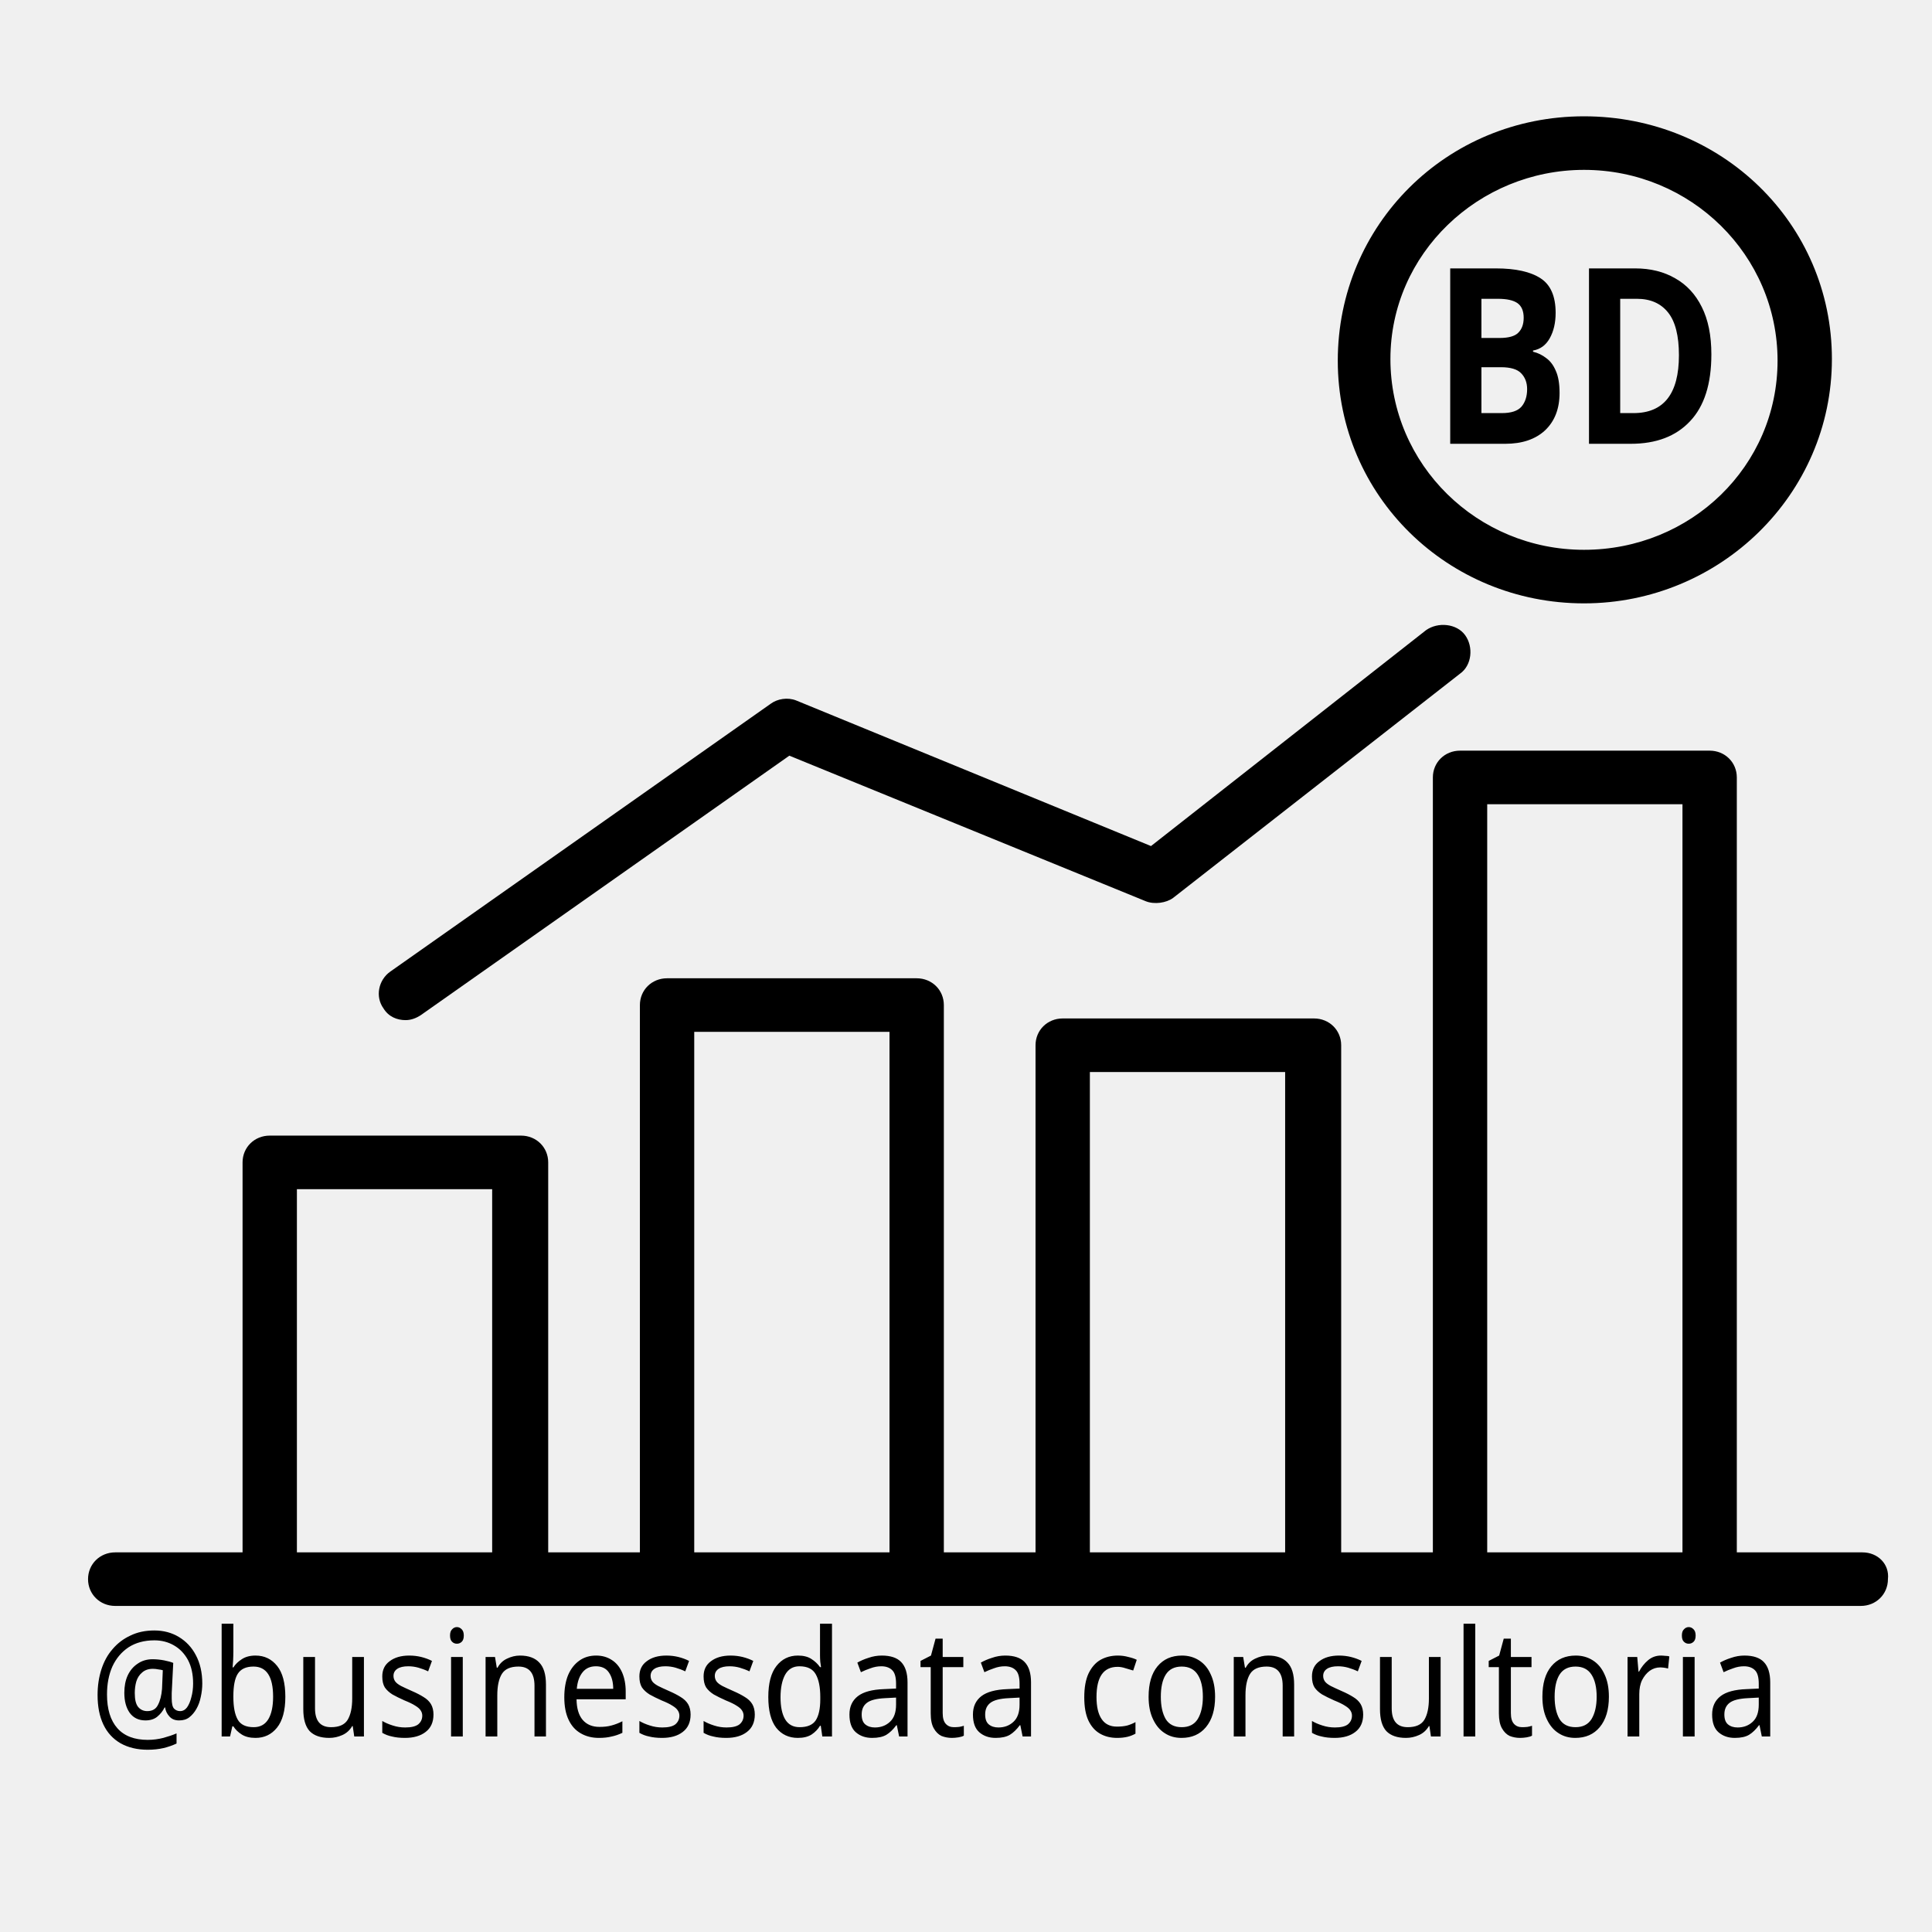
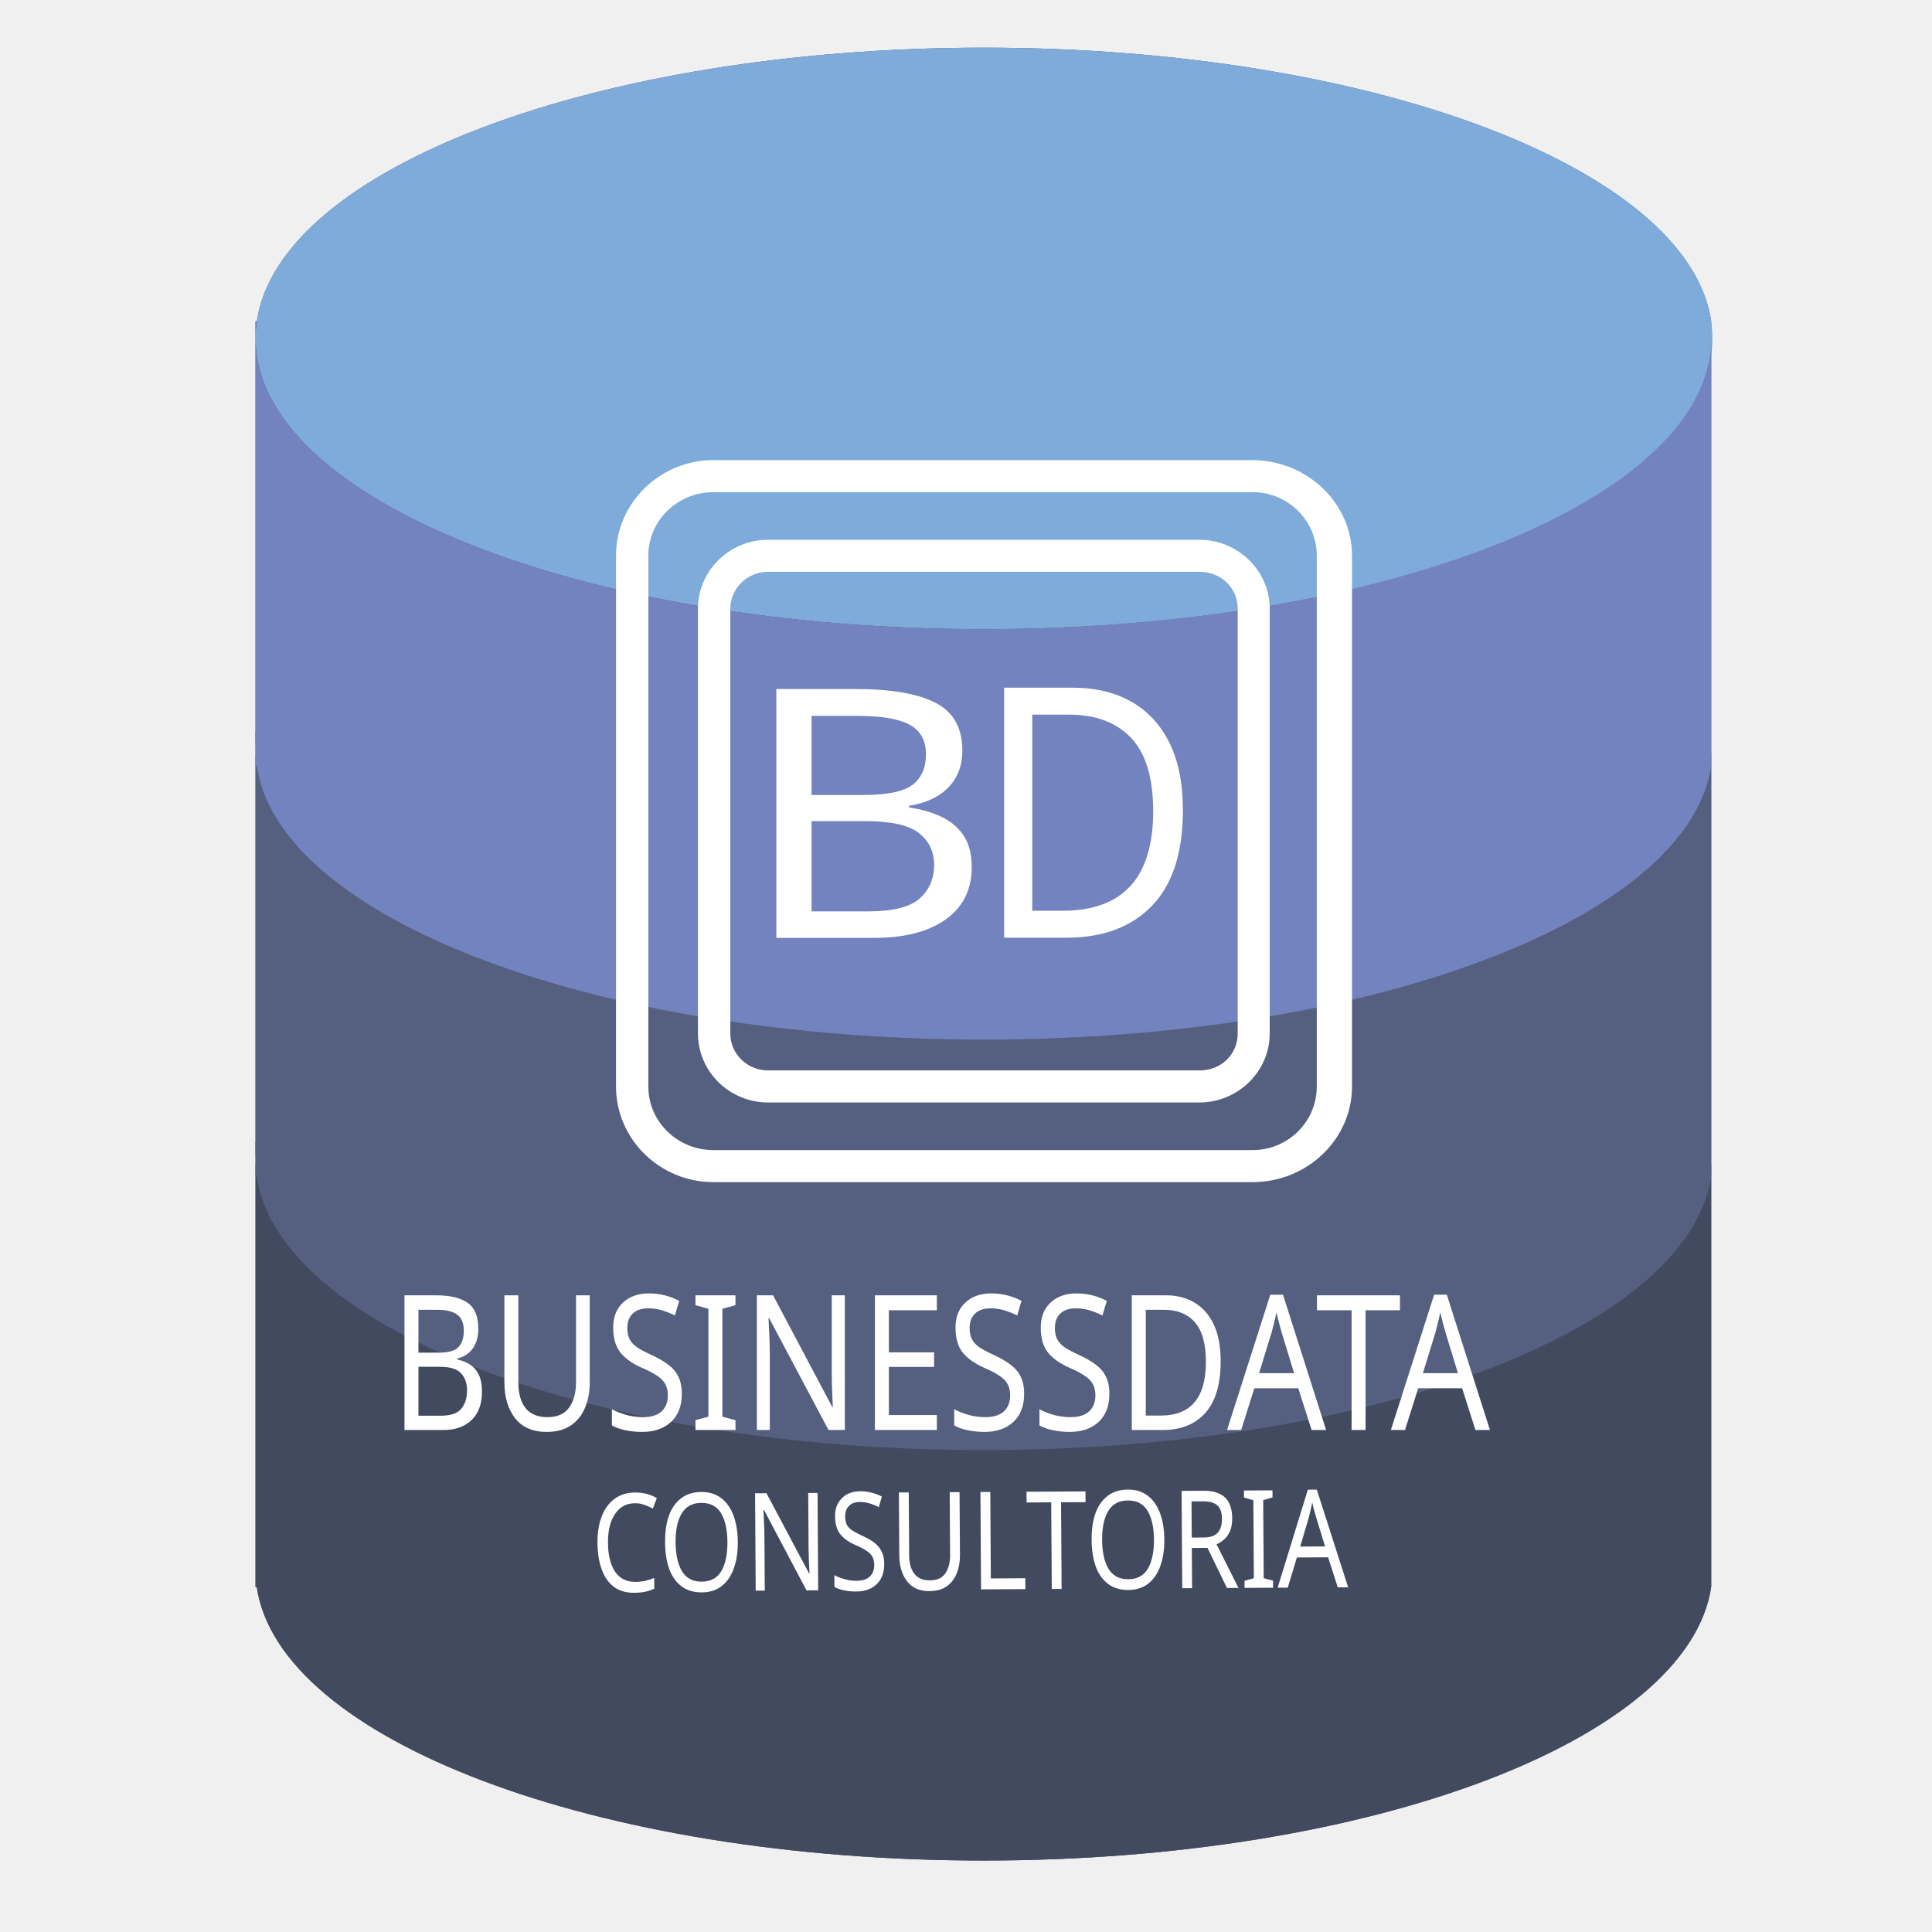
- <svg xmlns="http://www.w3.org/2000/svg" width="100" height="100" viewBox="0 0 26.458 26.458" version="1.1" id="svg8">
-   <defs id="defs2">
- 	
- </defs>
+ <svg xmlns="http://www.w3.org/2000/svg" xmlns:xlink="http://www.w3.org/1999/xlink" width="100" height="100" viewBox="0 0 26.458 26.458" version="1.1" id="svg3876">
+   <defs id="defs3870">
+     <linearGradient gradientTransform="matrix(1.657,0,0,1.656,1090,-149.7)" xlink:href="#linearGradient186" id="linearGradient188" x1="-693.5" y1="240.2" x2="-706.5" y2="251.5" gradientUnits="userSpaceOnUse" />
+     <linearGradient id="linearGradient186">
+       <stop style="stop-color:#cc0000;stop-opacity:1" offset="0" id="stop182" />
+       <stop id="stop192" offset="0.406" style="stop-color:#ffcc00;stop-opacity:1" />
+       <stop id="stop190" offset="0.759" style="stop-color:#99cc33;stop-opacity:1" />
+       <stop style="stop-color:#003399;stop-opacity:1" offset="1" id="stop184" />
+     </linearGradient>
+   </defs>
  <g id="layer1" transform="translate(0,-270.5417)">
-     <g id="g4867" transform="matrix(0.2645833,0,0,0.2645833,39.42723,154.9318)">
- </g>
-     <g id="g4869" transform="matrix(0.2645833,0,0,0.2645833,39.42723,154.9318)">
- </g>
-     <g id="g4871" transform="matrix(0.2645833,0,0,0.2645833,39.42723,154.9318)">
- </g>
-     <g id="g4873" transform="matrix(0.2645833,0,0,0.2645833,39.42723,154.9318)">
- </g>
-     <g id="g4875" transform="matrix(0.2645833,0,0,0.2645833,39.42723,154.9318)">
- </g>
-     <g id="g4877" transform="matrix(0.2645833,0,0,0.2645833,39.42723,154.9318)">
- </g>
-     <g id="g4879" transform="matrix(0.2645833,0,0,0.2645833,39.42723,154.9318)">
- </g>
-     <g id="g4881" transform="matrix(0.2645833,0,0,0.2645833,39.42723,154.9318)">
- </g>
-     <g id="g4883" transform="matrix(0.2645833,0,0,0.2645833,39.42723,154.9318)">
- </g>
-     <g id="g4885" transform="matrix(0.2645833,0,0,0.2645833,39.42723,154.9318)">
- </g>
-     <g id="g4887" transform="matrix(0.2645833,0,0,0.2645833,39.42723,154.9318)">
- </g>
-     <g id="g4889" transform="matrix(0.2645833,0,0,0.2645833,39.42723,154.9318)">
- </g>
-     <g id="g4891" transform="matrix(0.2645833,0,0,0.2645833,39.42723,154.9318)">
- </g>
-     <g id="g4893" transform="matrix(0.2645833,0,0,0.2645833,39.42723,154.9318)">
- </g>
-     <g id="g4895" transform="matrix(0.2645833,0,0,0.2645833,39.42723,154.9318)">
- </g>
-     <g id="g6512" transform="matrix(0.270684,0,0,0.2454924,-8.664059,207.2129)">
-       <g id="g6597" transform="matrix(0.9043193,0,0,0.9182683,-170.783,100.0371)">
-         <g transform="matrix(0.2374902,0,0,0.2541954,229.1729,170.4043)" id="g6518">
-           <g id="g6516">
-             <path id="path6514" d="m 352.4,34.019 c -32.4,0 -58,26 -58,58.4 0,32.4 26,58 58,58 32,0 58.4,-26 58.4,-58.4 0,-32.4 -26,-58 -58.4,-58 z m 0,103.6 c -25.2,0 -45.6,-20.4 -45.6,-45.6 0,-25.2 20.8,-45.2 45.6,-45.2 25.2,0 45.6,20.4 45.6,45.6 0,25.2 -20.4,45.2 -45.6,45.2 z" />
+     <g id="g4329" transform="matrix(0.1243,0,0,0.1283,8.291,243.7)">
+       <g transform="matrix(0.1147,0,0,0.1077,11.16,253)" id="g4109">
+         <g id="g3860" transform="matrix(3.344,0,0,3.651,-72.85,170)">
+           <path id="path3766" d="M 50.46,8 V 8 C 49.72,3.538 39.28,0 26.5,0 13.72,0 3.276,3.538 2.545,8 V 8 H 2.5 V 8.5 20 20.5 21 32 32.5 33 45 h 0.04 c 0.731,4.46 11.18,8 23.95,8 12.79,0 23.22,-3.54 23.97,-8 V 45 33 32.5 32 21 20.5 20 8.5 8 Z" style="fill:#424a60" />
+           <g id="g3774">
+             <path id="path3768" d="M 26.5,41 C 13.25,41 2.5,37.19 2.5,32.5 V 45 h 0.04 c 0.731,4.46 11.18,8 23.95,8 12.79,0 23.22,-3.54 23.97,-8 v 0 -12.5 c 0,4.69 -10.75,8.5 -24.01,8.5 z" style="fill:#424a60" />
+             <path id="path3770" d="m 2.5,32 v 0.5 c 0,-0.17 0.02,-0.33 0.04,-0.5 z" style="fill:#424a60" />
+             <path id="path3772" d="m 50.46,32 c 0,0.17 0,0.33 0,0.5 z" style="fill:#424a60" />
          </g>
+           <g id="g3782">
+             <path id="path3776" d="M 26.5,29 C 13.25,29 2.5,25.19 2.5,20.5 V 33 h 0.04 c 0.731,4.46 11.18,8 23.95,8 12.79,0 23.22,-3.54 23.97,-8 v 0 -12.5 c 0,4.69 -10.75,8.5 -24.01,8.5 z" style="fill:#556080" />
+             <path id="path3778" d="m 2.5,20 v 0.5 c 0,-0.17 0.02,-0.33 0.04,-0.5 z" style="fill:#556080" />
+             <path id="path3780" d="m 50.46,20 c 0,0.17 0,0.33 0,0.5 z" style="fill:#556080" />
+           </g>
+           <ellipse id="ellipse3784" ry="8.5" rx="24" cy="8.5" cx="26.5" style="fill:#7fabda" />
+           <g id="g3792">
+             <path id="path3786" d="M 26.5,17 C 13.25,17 2.5,13.19 2.5,8.5 V 21 h 0.04 c 0.731,4.46 11.18,8 23.95,8 12.79,0 23.22,-3.54 23.97,-8 V 21 8.5 c 0,4.69 -10.75,8.5 -24.01,8.5 z" style="fill:#7383bf" />
+             <path id="path3788" d="M 2.5,8 V 8.5 C 2.5,8.332 2.518,8.166 2.545,8 Z" style="fill:#7383bf" />
+             <path id="path3790" d="m 50.46,8 c 0,0.166 0,0.332 0,0.5 z" style="fill:#7383bf" />
+           </g>
+           <g id="g3794" />
+           <g id="g3796" />
+           <g id="g3798" />
+           <g id="g3800" />
+           <g id="g3802" />
+           <g id="g3804" />
+           <g id="g3806" />
+           <g id="g3808" />
+           <g id="g3810" />
+           <g id="g3812" />
+           <g id="g3814" />
+           <g id="g3816" />
+           <g id="g3818" />
+           <g id="g3820" />
+           <g id="g3822" />
        </g>
-         <g transform="matrix(0.2374902,0,0,0.2541954,229.1729,170.4043)" id="g6524">
-           <g id="g6522">
-             <path id="path6520" d="m 324.4,158.019 c -2,-2.8 -6.4,-3.2 -9.2,-1.2 l -64.8,51.6 -83.6,-34.8 c -2,-0.8 -4.4,-0.4 -6,0.8 l -89.6,64 c -2.8,2 -3.6,6 -1.6,8.8 1.2,2 3.2,2.8 5.2,2.8 1.2,0 2.4,-0.4 3.6,-1.2 l 86.8,-62 84,34.8 c 2,0.8 4.8,0.4 6.4,-0.8 l 67.6,-53.6 c 2.8,-2 3.2,-6.4 1.2,-9.2 z" />
-           </g>
+         <text xml:space="preserve" style="font-style:normal;font-weight:normal;font-size:15.646px;line-height:1.25;font-family:sans-serif;letter-spacing:0px;word-spacing:0px;fill:#000000;fill-opacity:1;stroke:none;stroke-width:0.391" x="-42.09" y="377.9" id="text3558" transform="matrix(0.939,-0.0049,0.0075,1.065,0,0)">
+           <tspan id="tspan3556" x="-42.09" y="377.9" style="stroke-width:0.391">CONSULTORIA</tspan>
+         </text>
+         <text xml:space="preserve" style="font-style:normal;font-weight:normal;font-size:21.815px;line-height:1.25;font-family:sans-serif;letter-spacing:0px;word-spacing:0px;fill:#000000;fill-opacity:1;stroke:none;stroke-width:0.545" x="-55.9" y="362.5" id="text3864" transform="scale(0.946,1.057)">
+           <tspan id="tspan3862" x="-55.9" y="362.5" style="stroke-width:0.545">Businessdata</tspan>
+         </text>
+         <g id="g3931" transform="matrix(0.3527,0,0,0.3527,289,6.455)">
+           <path id="path3866" d="m -707.6,607.1 h -134.7 c -12,0 -21.9,9.3 -21.9,20.9 v 128.5 c 0,11.6 9.9,20.9 21.9,20.9 h 134.7 c 12,0 22,-9.3 22,-20.9 V 628 c 0,-11.6 -10,-20.9 -22,-20.9 z m 12,149.4 c 0,6.2 -5,11.2 -12,11.2 h -134.7 c -6.5,0 -11.8,-5 -11.8,-11.2 V 628 c 0,-6.2 5.3,-11.2 11.8,-11.2 h 134.7 c 7,0 12,5 12,11.2 z m 0,0" style="fill:#ffffff;stroke:none;stroke-width:0.823" />
+           <path id="path3868" d="m -690.9,583 h -168.5 c -16.7,0 -30.4,13 -30.4,28.9 v 160.7 c 0,15.9 13.7,28.9 30.4,28.9 h 168.5 c 17,0 31,-13 31,-28.9 V 611.9 c 0,-15.9 -14,-28.8 -31,-28.9 z m 20,189.6 c 0,10.6 -9,19.2 -20,19.2 h -168.5 c -11.2,0 -20.3,-8.6 -20.3,-19.2 V 611.9 c 0,-10.6 9.1,-19.2 20.3,-19.2 h 168.5 c 11,0 20,8.6 20,19.2 z m 0,0" style="fill:#ffffff;stroke-width:0.823" />
+           <text xml:space="preserve" style="font-style:normal;font-weight:normal;font-size:113.58px;line-height:1.25;font-family:sans-serif;letter-spacing:0px;word-spacing:0px;fill:#ffffff;fill-opacity:1;stroke:none;stroke-width:2.84" x="-790.7" y="783.6" id="text3905" transform="scale(1.077,0.9285)">
+             <tspan id="tspan3903" x="-790.7" y="783.6" style="font-style:normal;font-variant:normal;font-weight:normal;font-stretch:normal;font-family:'Lemon/Milk';-inkscape-font-specification:'Lemon/Milk';fill:#ffffff;stroke-width:2.84">B</tspan>
+           </text>
+           <text transform="scale(0.9597,1.042)" id="text3909" y="698.2" x="-810.7" style="font-style:normal;font-weight:normal;font-size:101.707px;line-height:1.25;font-family:sans-serif;letter-spacing:0px;word-spacing:0px;fill:#ffffff;fill-opacity:1;stroke:none;stroke-width:2.543" xml:space="preserve">
+             <tspan style="font-style:normal;font-variant:normal;font-weight:normal;font-stretch:normal;font-family:'Lemon/Milk';-inkscape-font-specification:'Lemon/Milk';fill:#ffffff;stroke-width:2.543" y="698.2" x="-810.7" id="tspan3907">D</tspan>
+           </text>
        </g>
-         <g transform="matrix(0.2374902,0,0,0.2541954,229.1729,170.4043)" id="g6528">
-           <path d="m 418,377.219 h -29.6 v -185.2 c 0,-3.6 -2.8,-6.4 -6.4,-6.4 h -58.8 c -3.6,0 -6.4,2.8 -6.4,6.4 v 185.2 h -21.6 v -121.2 c 0,-3.6 -2.8,-6.4 -6.4,-6.4 h -59.2 c -3.6,0 -6.4,2.8 -6.4,6.4 v 121.2 h -21.6 v -130.8 c 0,-3.6 -2.8,-6.4 -6.4,-6.4 h -58.8 c -3.6,0 -6.4,2.8 -6.4,6.4 v 130.8 h -21.6 v -93.2 c 0,-3.6 -2.8,-6.4 -6.4,-6.4 H 42.8 c -3.6,0 -6.4,2.8 -6.4,6.4 v 93.2 h -30 c -3.6,0 -6.4,2.8 -6.4,6.4 0,3.6 2.8,6.4 6.4,6.4 h 36 58.8 35.2 58.8 34.4 58.8 34.4 58.8 36 c 3.6,0 6.4,-2.8 6.4,-6.4 0.4,-3.6 -2.4,-6.4 -6,-6.4 z m -322.8,0 h -46 v -86.8 h 46 z m 93.6,0 h -46 v -124.4 h 46 z m 93.2,0 h -46 v -114.8 h 46 z m 93.6,0 h -46 v -178.8 h 46 z" id="path6526" />
+       </g>
+       <g transform="matrix(3.344,0,0,3.651,-46.91,214.3)" id="g3860-3">
+         <path style="fill:#424a60" d="M 50.46,8 V 8 C 49.72,3.538 39.28,0 26.5,0 13.72,0 3.276,3.538 2.545,8 V 8 H 2.5 V 8.5 20 20.5 21 32 32.5 33 45 h 0.04 c 0.731,4.46 11.18,8 23.95,8 12.79,0 23.22,-3.54 23.97,-8 V 45 33 32.5 32 21 20.5 20 8.5 8 Z" id="path3766-6" />
+         <g id="g3774-7">
+           <path style="fill:#424a60" d="M 26.5,41 C 13.25,41 2.5,37.19 2.5,32.5 V 45 h 0.04 c 0.731,4.46 11.18,8 23.95,8 12.79,0 23.22,-3.54 23.97,-8 v 0 -12.5 c 0,4.69 -10.75,8.5 -24.01,8.5 z" id="path3768-5" />
+           <path style="fill:#424a60" d="m 2.5,32 v 0.5 c 0,-0.17 0.02,-0.33 0.04,-0.5 z" id="path3770-3" />
+           <path style="fill:#424a60" d="m 50.46,32 c 0,0.17 0,0.33 0,0.5 z" id="path3772-5" />
        </g>
-         <text transform="scale(0.8798695,1.136532)" id="text6532" y="175.048" x="345.888" style="font-style:normal;font-weight:normal;font-size:13.133px;line-height:1.25;font-family:sans-serif;letter-spacing:0px;word-spacing:0px;fill:#000000;fill-opacity:1;stroke:none;stroke-width:0.328" xml:space="preserve">
-           <tspan style="font-style:normal;font-variant:normal;font-weight:bold;font-stretch:normal;font-size:13.133px;font-family:sans-serif;-inkscape-font-specification:'sans-serif, Bold';font-variant-ligatures:normal;font-variant-caps:normal;font-variant-numeric:normal;font-feature-settings:normal;text-align:start;writing-mode:lr-tb;text-anchor:start;stroke-width:0.328" y="175.048" x="345.888" id="tspan6530">BD</tspan>
+         <g id="g3782-6">
+           <path style="fill:#556080" d="M 26.5,29 C 13.25,29 2.5,25.19 2.5,20.5 V 33 h 0.04 c 0.731,4.46 11.18,8 23.95,8 12.79,0 23.22,-3.54 23.97,-8 v 0 -12.5 c 0,4.69 -10.75,8.5 -24.01,8.5 z" id="path3776-2" />
+           <path style="fill:#556080" d="m 2.5,20 v 0.5 c 0,-0.17 0.02,-0.33 0.04,-0.5 z" id="path3778-9" />
+           <path style="fill:#556080" d="m 50.46,20 c 0,0.17 0,0.33 0,0.5 z" id="path3780-1" />
+         </g>
+         <ellipse style="fill:#7fabda" cx="26.5" cy="8.5" rx="24" ry="8.5" id="ellipse3784-2" />
+         <g id="g3792-7">
+           <path style="fill:#7383bf" d="M 26.5,17 C 13.25,17 2.5,13.19 2.5,8.5 V 21 h 0.04 c 0.731,4.46 11.18,8 23.95,8 12.79,0 23.22,-3.54 23.97,-8 V 21 8.5 c 0,4.69 -10.75,8.5 -24.01,8.5 z" id="path3786-0" />
+           <path style="fill:#7383bf" d="M 2.5,8 V 8.5 C 2.5,8.332 2.518,8.166 2.545,8 Z" id="path3788-9" />
+           <path style="fill:#7383bf" d="m 50.46,8 c 0,0.166 0,0.332 0,0.5 z" id="path3790-3" />
+         </g>
+         <g id="g3794-6" />
+         <g id="g3796-0" />
+         <g id="g3798-6" />
+         <g id="g3800-2" />
+         <g id="g3802-6" />
+         <g id="g3804-1" />
+         <g id="g3806-8" />
+         <g id="g3808-7" />
+         <g id="g3810-9" />
+         <g id="g3812-2" />
+         <g id="g3814-0" />
+         <g id="g3816-2" />
+         <g id="g3818-3" />
+         <g id="g3820-7" />
+         <g id="g3822-5" />
+       </g>
+       <text transform="matrix(0.914,-0.005,0.0073,1.094,0,0)" id="text3558-9" y="346.5" x="-4.501" style="font-style:normal;font-weight:normal;font-size:13.316px;line-height:1.25;font-family:sans-serif;letter-spacing:0px;word-spacing:0px;fill:#ffffff;fill-opacity:1;stroke:none;stroke-width:0.333" xml:space="preserve">
+         <tspan style="fill:#ffffff;stroke-width:0.333" y="346.5" x="-4.501" id="tspan3556-2">CONSULTORIA</tspan>
+       </text>
+       <text transform="scale(0.9216,1.085)" id="text3864-2" y="333.5" x="-25.82" style="font-style:normal;font-weight:normal;font-size:18.566px;line-height:1.25;font-family:sans-serif;letter-spacing:0px;word-spacing:0px;fill:#ffffff;fill-opacity:1;stroke:none;stroke-width:0.464" xml:space="preserve">
+         <tspan style="fill:#ffffff;stroke-width:0.464" y="333.5" x="-25.82" id="tspan3862-8">BUSINESSDATA</tspan>
+       </text>
+       <g transform="matrix(0.3527,0,0,0.3527,315,52.7)" id="g3931-9">
+         <path style="fill:#ffffff;stroke:none;stroke-width:0.823" d="m -707.6,607.1 h -134.7 c -12,0 -21.9,9.3 -21.9,20.9 v 128.5 c 0,11.6 9.9,20.9 21.9,20.9 h 134.7 c 12,0 22,-9.3 22,-20.9 V 628 c 0,-11.6 -10,-20.9 -22,-20.9 z m 12,149.4 c 0,6.2 -5,11.2 -12,11.2 h -134.7 c -6.5,0 -11.8,-5 -11.8,-11.2 V 628 c 0,-6.2 5.3,-11.2 11.8,-11.2 h 134.7 c 7,0 12,5 12,11.2 z m 0,0" id="path3866-7" />
+         <path style="fill:#ffffff;stroke-width:0.823" d="m -690.9,583 h -168.5 c -16.7,0 -30.4,13 -30.4,28.9 v 160.7 c 0,15.9 13.7,28.9 30.4,28.9 h 168.5 c 17,0 31,-13 31,-28.9 V 611.9 c 0,-15.9 -14,-28.8 -31,-28.9 z m 20,189.6 c 0,10.6 -9,19.2 -20,19.2 h -168.5 c -11.2,0 -20.3,-8.6 -20.3,-19.2 V 611.9 c 0,-10.6 9.1,-19.2 20.3,-19.2 h 168.5 c 11,0 20,8.6 20,19.2 z m 0,0" id="path3868-3" />
+         <text transform="scale(1.077,0.9285)" id="text3905-6" y="783.6" x="-790.7" style="font-style:normal;font-weight:normal;font-size:113.58px;line-height:1.25;font-family:sans-serif;letter-spacing:0px;word-spacing:0px;fill:#ffffff;fill-opacity:1;stroke:none;stroke-width:2.84" xml:space="preserve">
+           <tspan style="font-style:normal;font-variant:normal;font-weight:normal;font-stretch:normal;font-family:'Lemon/Milk';-inkscape-font-specification:'Lemon/Milk';fill:#ffffff;stroke-width:2.84" y="783.6" x="-790.7" id="tspan3903-1">B</tspan>
        </text>
-         <text transform="scale(0.9121825,1.096272)" id="text6536" y="253.11" x="251.334" style="font-style:normal;font-weight:normal;font-size:8.219px;line-height:1.25;font-family:sans-serif;letter-spacing:0px;word-spacing:0px;fill:#000000;fill-opacity:1;stroke:none;stroke-width:0.205" xml:space="preserve">
-           <tspan style="stroke-width:0.205" y="253.11" x="251.334" id="tspan6534">@businessdata consultoria</tspan>
+         <text xml:space="preserve" style="font-style:normal;font-weight:normal;font-size:101.707px;line-height:1.25;font-family:sans-serif;letter-spacing:0px;word-spacing:0px;fill:#ffffff;fill-opacity:1;stroke:none;stroke-width:2.543" x="-810.7" y="698.2" id="text3909-2" transform="scale(0.9597,1.042)">
+           <tspan id="tspan3907-9" x="-810.7" y="698.2" style="font-style:normal;font-variant:normal;font-weight:normal;font-stretch:normal;font-family:'Lemon/Milk';-inkscape-font-specification:'Lemon/Milk';fill:#ffffff;stroke-width:2.543">D</tspan>
        </text>
      </g>
    </g>
  </g>
</svg>
